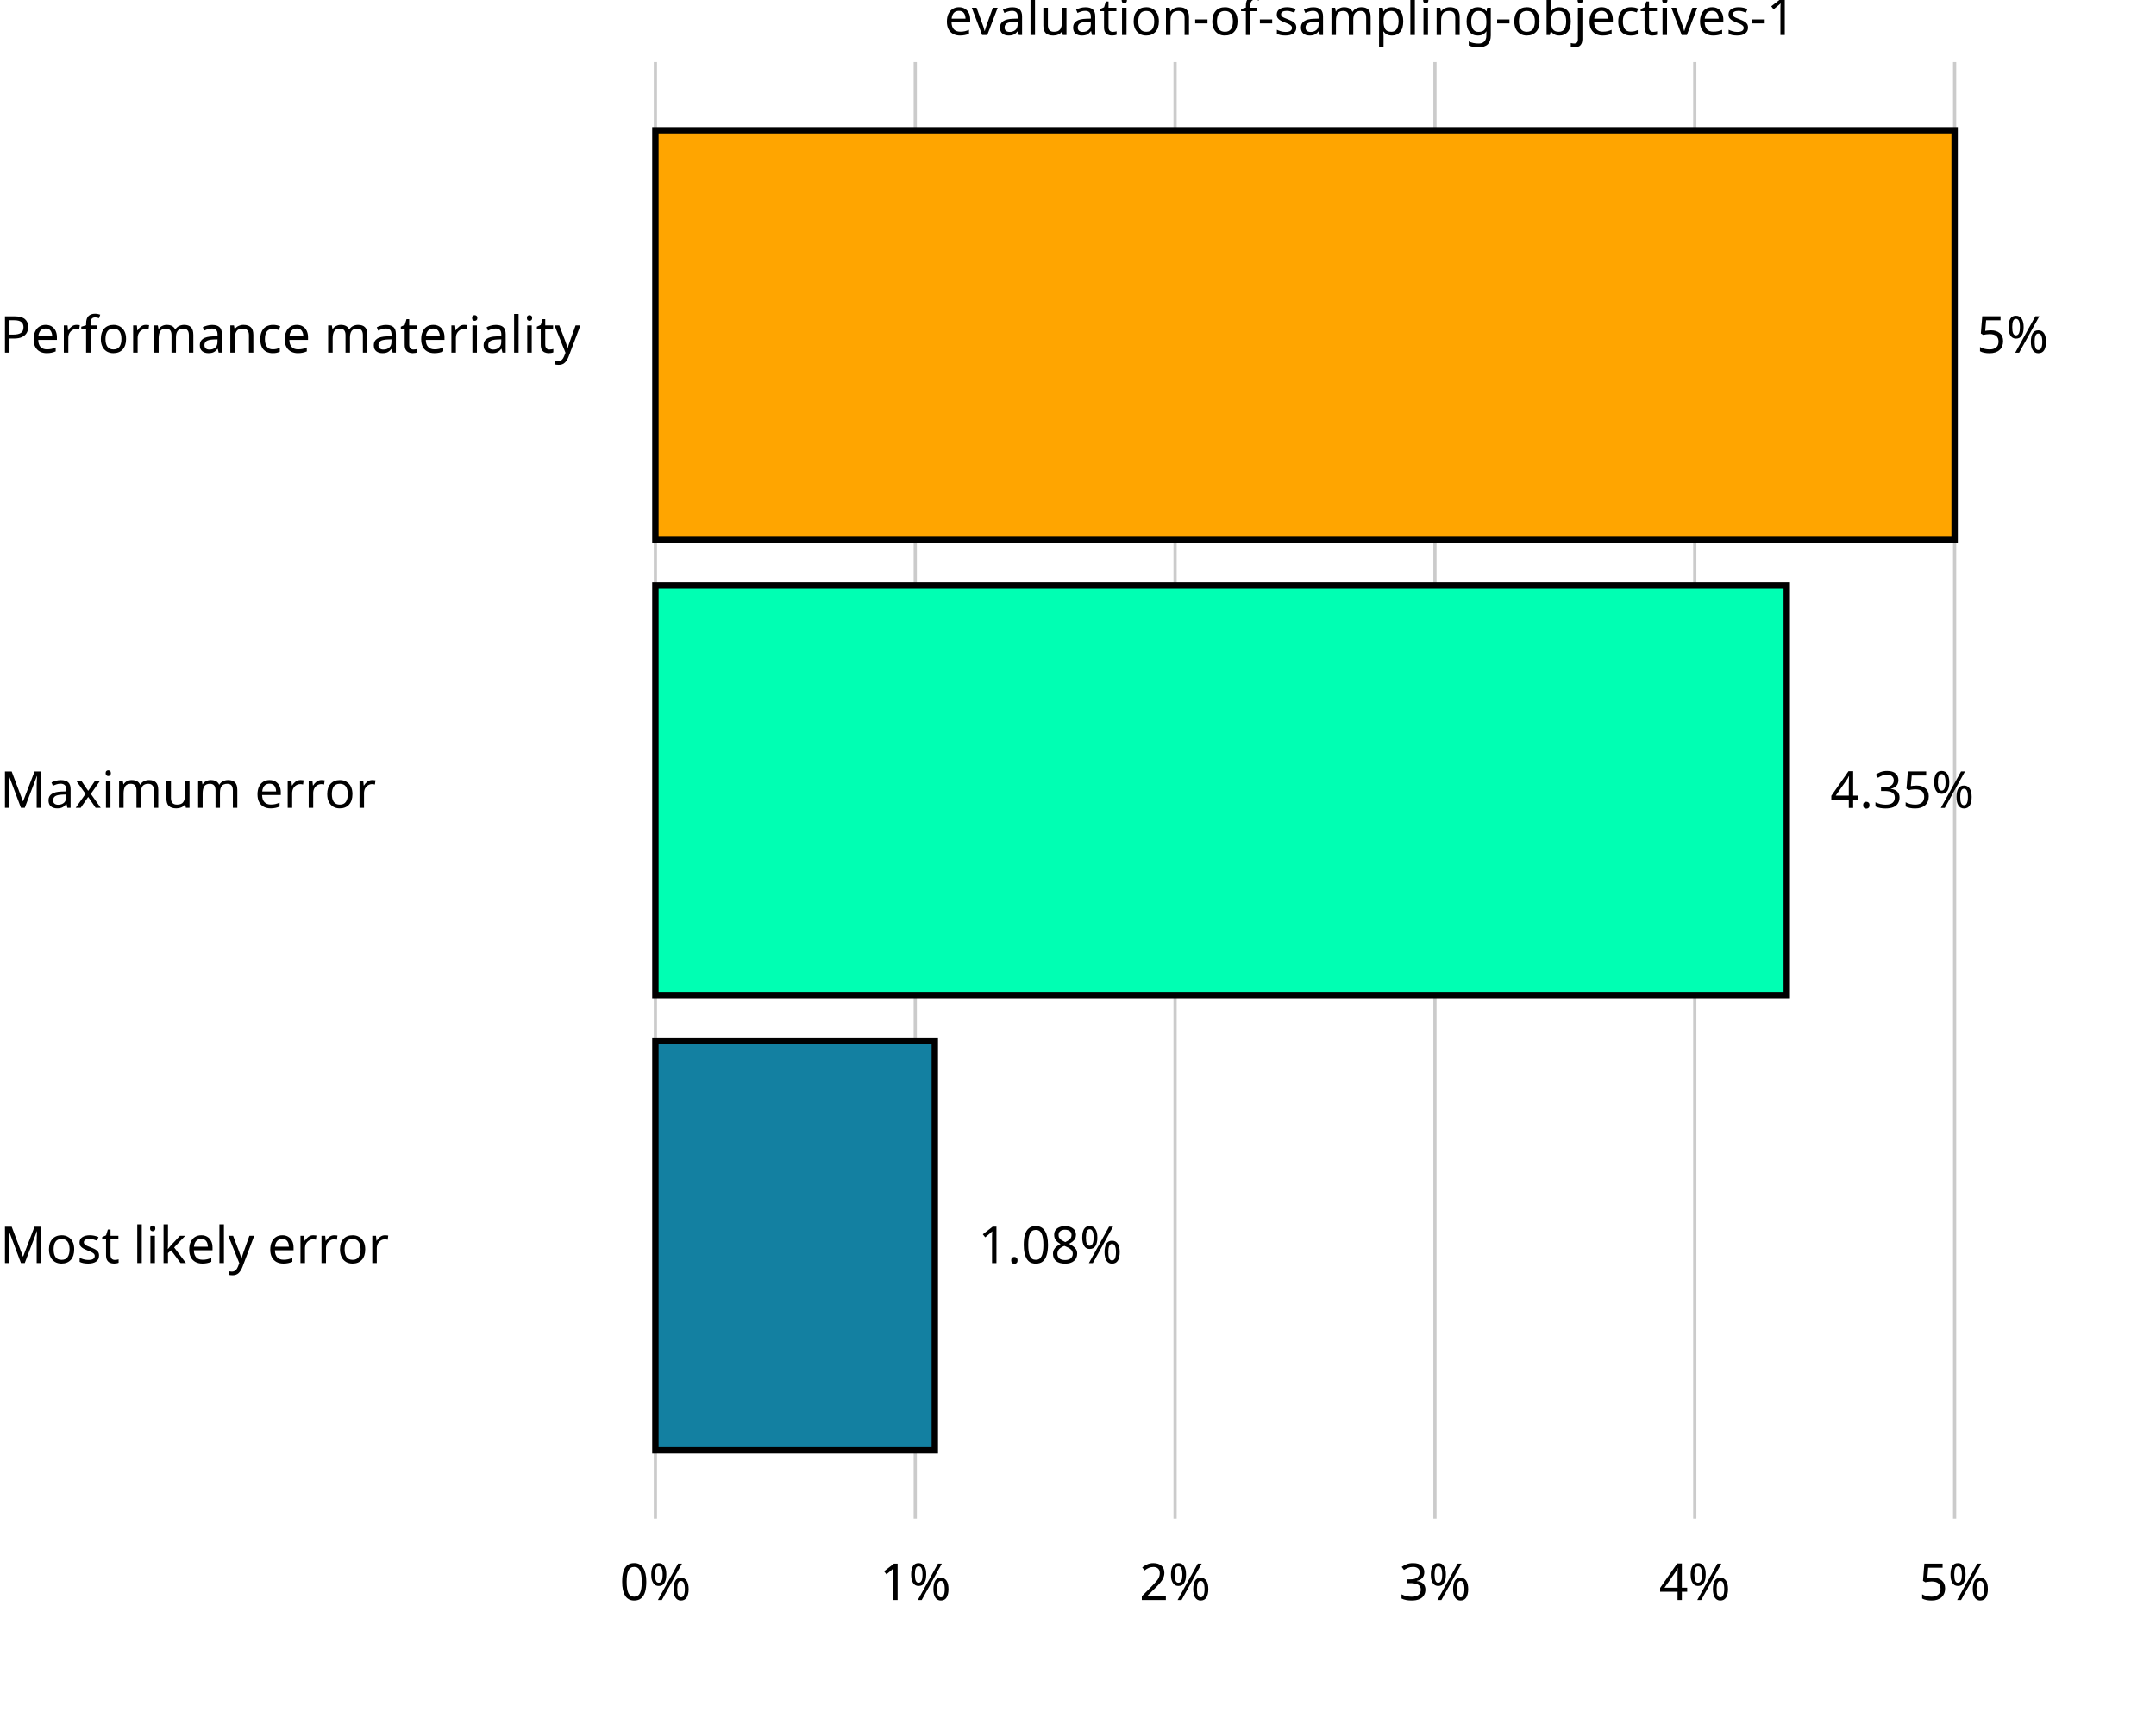
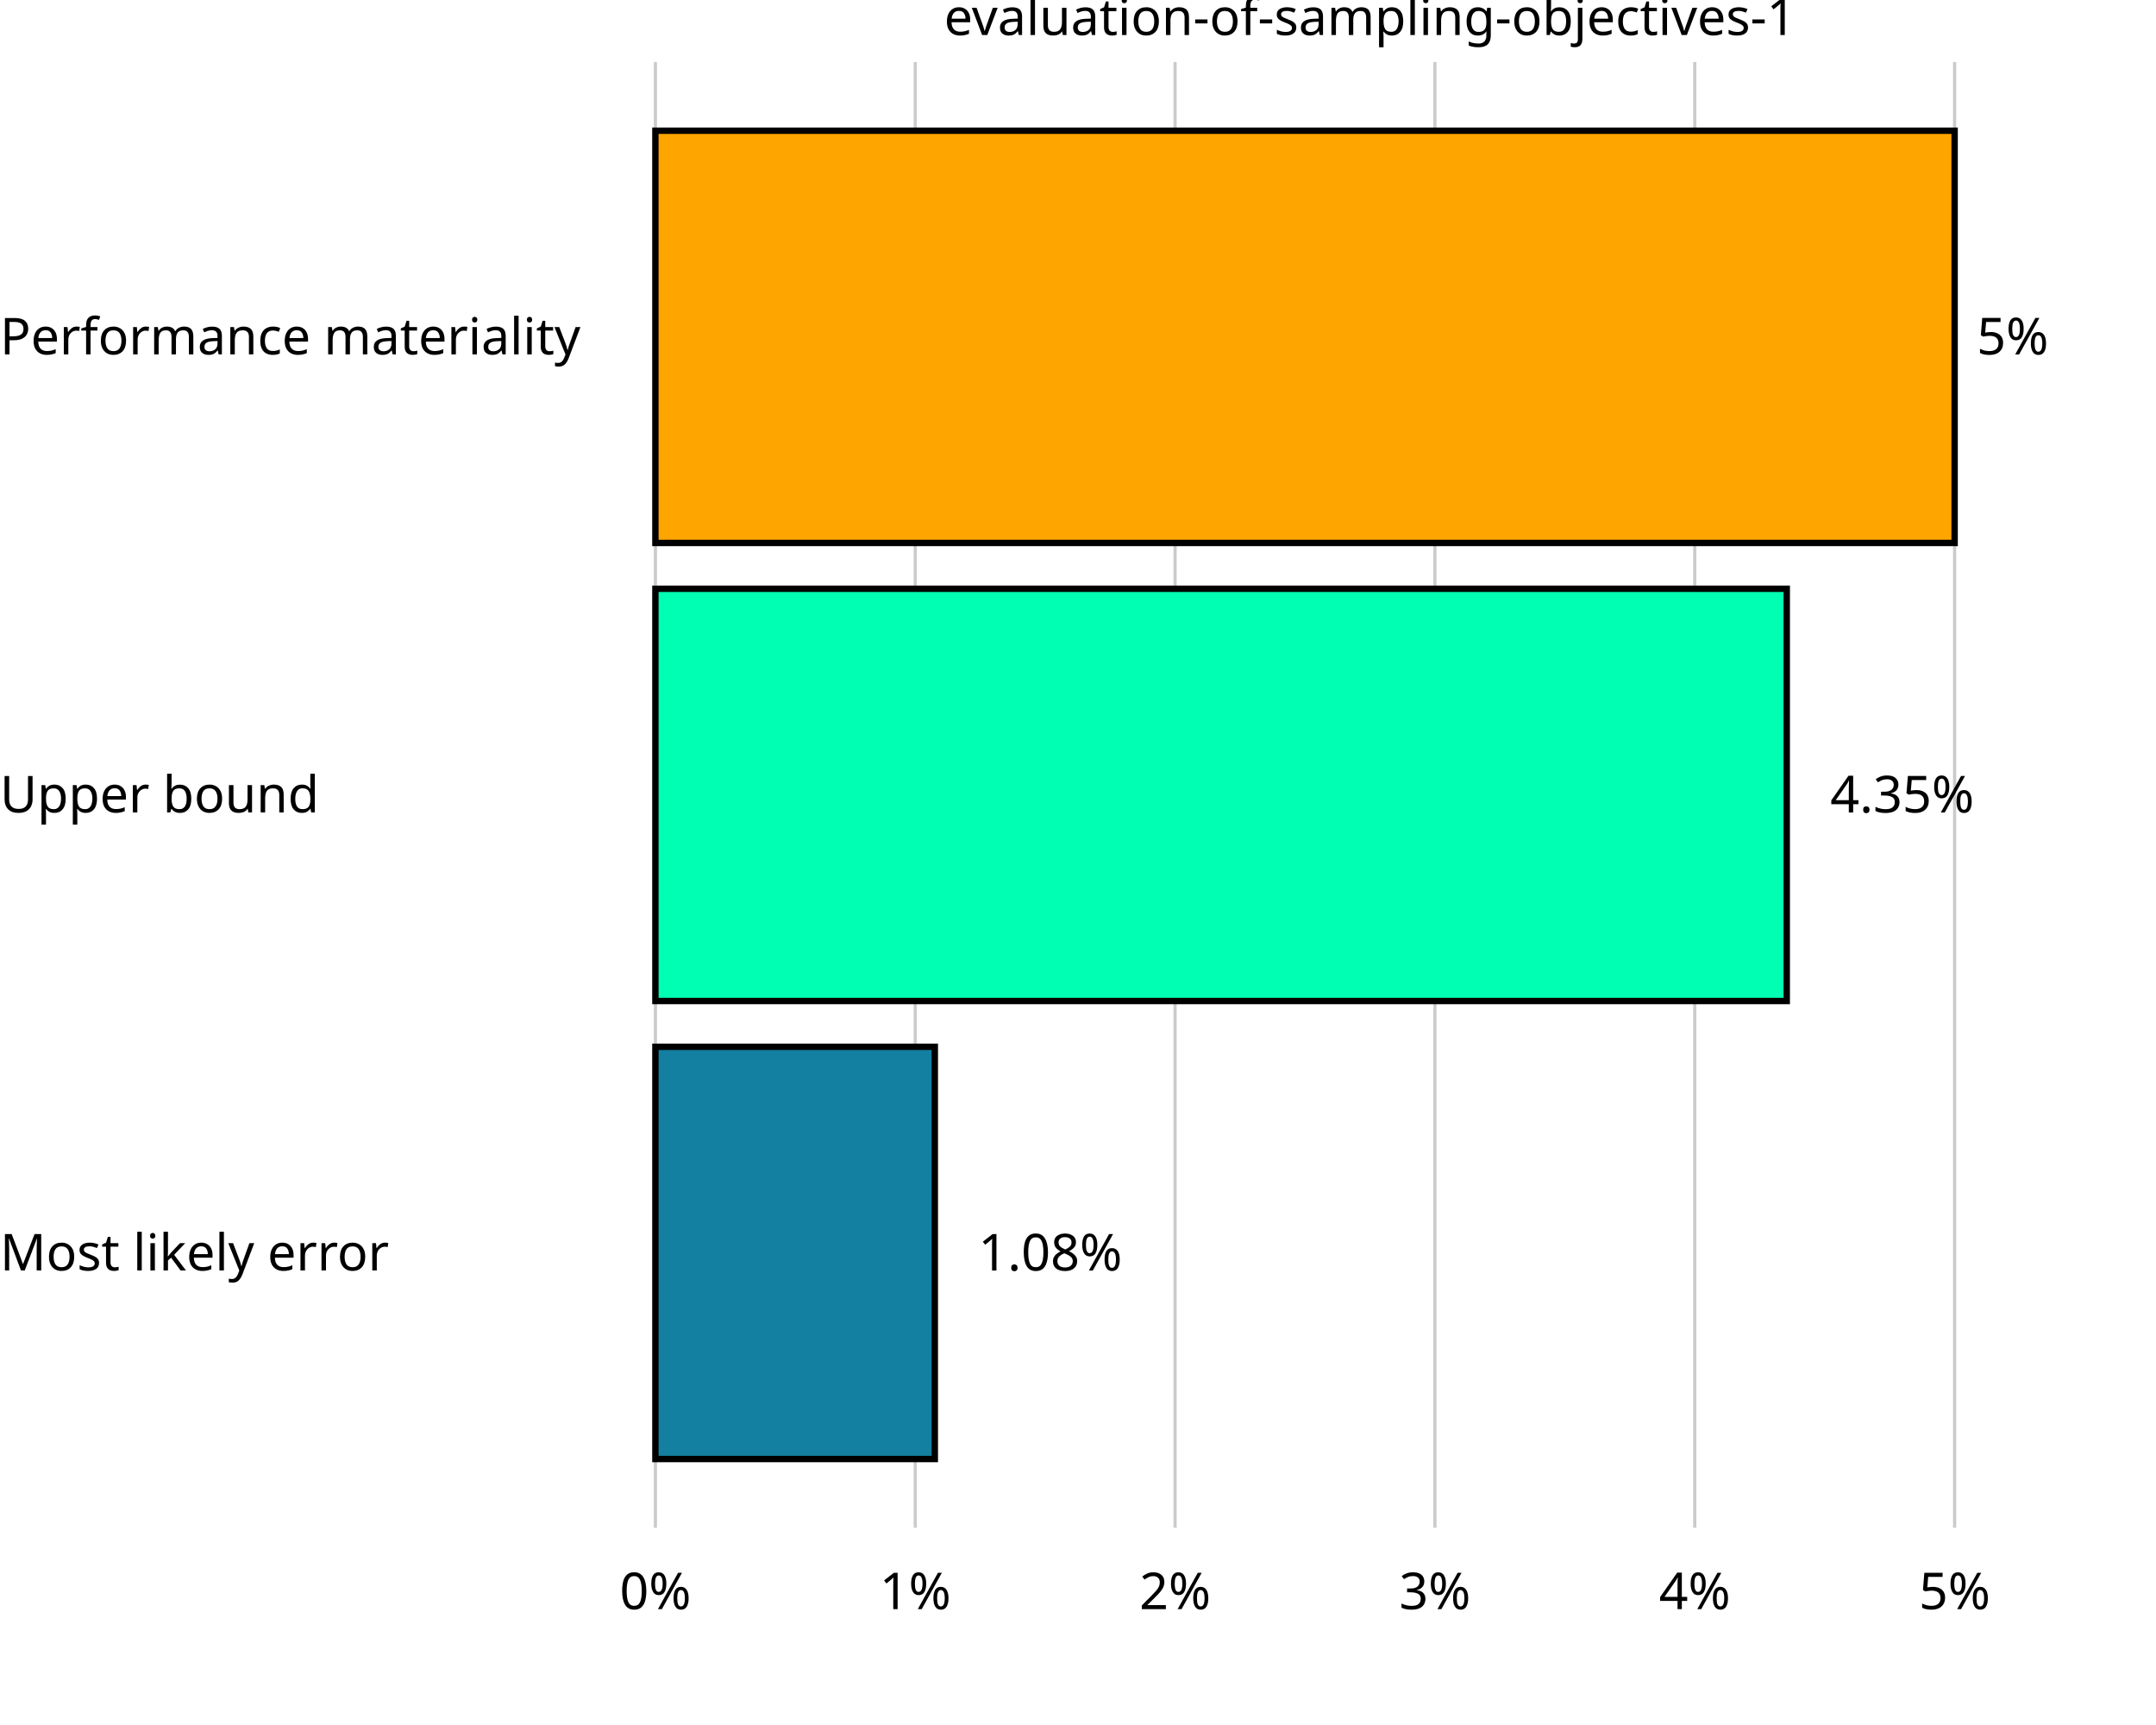
<svg xmlns="http://www.w3.org/2000/svg" class="svglite" data-engine-version="2.0" width="720.00pt" height="576.00pt" viewBox="0 0 720.00 576.00">
  <defs>
    <style type="text/css">
    .svglite line, .svglite polyline, .svglite polygon, .svglite path, .svglite rect, .svglite circle {
      fill: none;
      stroke: #000000;
      stroke-linecap: round;
      stroke-linejoin: round;
      stroke-miterlimit: 10.00;
    }
  </style>
  </defs>
  <rect width="100%" height="100%" style="stroke: none; fill: #FFFFFF;" />
  <defs>
    <clipPath id="cpMC4wMHw3MjAuMDB8MC4wMHw1NzYuMDA=">
      <rect x="0.00" y="0.00" width="720.00" height="576.00" />
    </clipPath>
  </defs>
  <g clip-path="url(#cpMC4wMHw3MjAuMDB8MC4wMHw1NzYuMDA=)">
    <rect x="0.00" y="0.00" width="720.00" height="576.00" style="stroke-width: 10.67; stroke: none;" />
  </g>
  <defs>
-     <clipPath id="cpMTk1LjAxfDcyMC4wMHwyMC43MXw1MDcuMDk=">
-       <rect x="195.01" y="20.71" width="524.99" height="486.39" />
+     <clipPath id="cpMTk1LjAxfDcyMC4wMHwyMC43MXw1MTAuMTQ=">
+       <rect x="195.01" y="20.71" width="524.99" height="489.43" />
    </clipPath>
  </defs>
-   <g clip-path="url(#cpMTk1LjAxfDcyMC4wMHwyMC43MXw1MDcuMDk=)">
-     <rect x="195.01" y="20.71" width="524.99" height="486.39" style="stroke-width: 10.67; stroke: none;" />
-     <polyline points="218.87,507.09 218.87,20.71 " style="stroke-width: 1.07; stroke: #CBCBCB; stroke-linecap: butt;" />
-     <polyline points="305.65,507.09 305.65,20.71 " style="stroke-width: 1.07; stroke: #CBCBCB; stroke-linecap: butt;" />
-     <polyline points="392.42,507.09 392.42,20.71 " style="stroke-width: 1.07; stroke: #CBCBCB; stroke-linecap: butt;" />
-     <polyline points="479.20,507.09 479.20,20.71 " style="stroke-width: 1.07; stroke: #CBCBCB; stroke-linecap: butt;" />
-     <polyline points="565.97,507.09 565.97,20.71 " style="stroke-width: 1.07; stroke: #CBCBCB; stroke-linecap: butt;" />
-     <polyline points="652.75,507.09 652.75,20.71 " style="stroke-width: 1.07; stroke: #CBCBCB; stroke-linecap: butt;" />
-     <rect x="218.87" y="347.50" width="93.31" height="136.80" style="stroke-width: 2.13; stroke-linecap: square; stroke-linejoin: miter; fill: #1380A1;" />
-     <rect x="218.87" y="195.50" width="377.82" height="136.80" style="stroke-width: 2.13; stroke-linecap: square; stroke-linejoin: miter; fill: #00FFB3;" />
-     <rect x="218.87" y="43.51" width="433.88" height="136.80" style="stroke-width: 2.13; stroke-linecap: square; stroke-linejoin: miter; fill: #FFA500;" />
-     <text x="326.70" y="421.77" style="font-size: 17.07px; font-family: sans;" textLength="48.41px" lengthAdjust="spacingAndGlyphs">1.08%</text>
-     <text x="611.21" y="269.78" style="font-size: 17.07px; font-family: sans;" textLength="48.41px" lengthAdjust="spacingAndGlyphs">4.35%</text>
-     <text x="660.15" y="117.78" style="font-size: 17.07px; font-family: sans;" textLength="24.68px" lengthAdjust="spacingAndGlyphs">5%</text>
-     <rect x="195.01" y="20.71" width="524.99" height="486.39" style="stroke-width: 0.00; stroke: none;" />
+   <g clip-path="url(#cpMTk1LjAxfDcyMC4wMHwyMC43MXw1MTAuMTQ=)">
+     <rect x="195.01" y="20.71" width="524.99" height="489.43" style="stroke-width: 10.67; stroke: none;" />
+     <polyline points="218.87,510.14 218.87,20.71 " style="stroke-width: 1.07; stroke: #CBCBCB; stroke-linecap: butt;" />
+     <polyline points="305.65,510.14 305.65,20.71 " style="stroke-width: 1.07; stroke: #CBCBCB; stroke-linecap: butt;" />
+     <polyline points="392.42,510.14 392.42,20.71 " style="stroke-width: 1.07; stroke: #CBCBCB; stroke-linecap: butt;" />
+     <polyline points="479.20,510.14 479.20,20.71 " style="stroke-width: 1.07; stroke: #CBCBCB; stroke-linecap: butt;" />
+     <polyline points="565.97,510.14 565.97,20.71 " style="stroke-width: 1.07; stroke: #CBCBCB; stroke-linecap: butt;" />
+     <polyline points="652.75,510.14 652.75,20.71 " style="stroke-width: 1.07; stroke: #CBCBCB; stroke-linecap: butt;" />
+     <rect x="218.87" y="349.54" width="93.31" height="137.65" style="stroke-width: 2.13; stroke-linecap: square; stroke-linejoin: miter; fill: #1380A1;" />
+     <rect x="218.87" y="196.60" width="377.82" height="137.65" style="stroke-width: 2.13; stroke-linecap: square; stroke-linejoin: miter; fill: #00FFB3;" />
+     <rect x="218.87" y="43.65" width="433.88" height="137.65" style="stroke-width: 2.13; stroke-linecap: square; stroke-linejoin: miter; fill: #FFA500;" />
+     <text x="326.70" y="424.25" style="font-size: 17.07px; font-family: sans;" textLength="48.41px" lengthAdjust="spacingAndGlyphs">1.08%</text>
+     <text x="611.21" y="271.30" style="font-size: 17.07px; font-family: sans;" textLength="48.41px" lengthAdjust="spacingAndGlyphs">4.35%</text>
+     <text x="660.15" y="118.35" style="font-size: 17.07px; font-family: sans;" textLength="24.68px" lengthAdjust="spacingAndGlyphs">5%</text>
+     <rect x="195.01" y="20.71" width="524.99" height="489.43" style="stroke-width: 0.00; stroke: none;" />
  </g>
  <g clip-path="url(#cpMC4wMHw3MjAuMDB8MC4wMHw1NzYuMDA=)">
-     <polyline points="195.01,507.09 195.01,20.71 " style="stroke-width: 0.00; stroke: none; stroke-linecap: butt;" />
-     <text x="-0" y="421.75" style="font-size: 17.00px; font-family: sans;" textLength="119.98px" lengthAdjust="spacingAndGlyphs">Most likely error</text>
-     <text x="-0" y="269.75" style="font-size: 17.00px; font-family: sans;" textLength="114.31px" lengthAdjust="spacingAndGlyphs">Maximum error</text>
-     <text x="-0" y="117.76" style="font-size: 17.00px; font-family: sans;" textLength="179.53px" lengthAdjust="spacingAndGlyphs">Performance materiality</text>
-     <polyline points="195.01,507.09 720.00,507.09 " style="stroke-width: 0.00; stroke: none; stroke-linecap: butt;" />
-     <text x="218.87" y="534.27" text-anchor="middle" style="font-size: 17.00px; font-family: sans;" textLength="24.57px" lengthAdjust="spacingAndGlyphs">0%</text>
-     <text x="305.65" y="534.27" text-anchor="middle" style="font-size: 17.00px; font-family: sans;" textLength="24.57px" lengthAdjust="spacingAndGlyphs">1%</text>
-     <text x="392.42" y="534.27" text-anchor="middle" style="font-size: 17.00px; font-family: sans;" textLength="24.57px" lengthAdjust="spacingAndGlyphs">2%</text>
-     <text x="479.20" y="534.27" text-anchor="middle" style="font-size: 17.00px; font-family: sans;" textLength="24.57px" lengthAdjust="spacingAndGlyphs">3%</text>
-     <text x="565.97" y="534.27" text-anchor="middle" style="font-size: 17.00px; font-family: sans;" textLength="24.57px" lengthAdjust="spacingAndGlyphs">4%</text>
-     <text x="652.75" y="534.27" text-anchor="middle" style="font-size: 17.00px; font-family: sans;" textLength="24.57px" lengthAdjust="spacingAndGlyphs">5%</text>
+     <polyline points="195.01,510.14 195.01,20.71 " style="stroke-width: 0.00; stroke: none; stroke-linecap: butt;" />
+     <text x="-0" y="424.22" style="font-size: 17.00px; font-family: sans;" textLength="119.98px" lengthAdjust="spacingAndGlyphs">Most likely error</text>
+     <text x="-0" y="271.27" style="font-size: 17.00px; font-family: sans;" textLength="98.31px" lengthAdjust="spacingAndGlyphs">Upper bound</text>
+     <text x="-0" y="118.33" style="font-size: 17.00px; font-family: sans;" textLength="179.53px" lengthAdjust="spacingAndGlyphs">Performance materiality</text>
+     <polyline points="195.01,510.14 720.00,510.14 " style="stroke-width: 0.00; stroke: none; stroke-linecap: butt;" />
+     <text x="218.87" y="537.32" text-anchor="middle" style="font-size: 17.00px; font-family: sans;" textLength="24.57px" lengthAdjust="spacingAndGlyphs">0%</text>
+     <text x="305.65" y="537.32" text-anchor="middle" style="font-size: 17.00px; font-family: sans;" textLength="24.57px" lengthAdjust="spacingAndGlyphs">1%</text>
+     <text x="392.42" y="537.32" text-anchor="middle" style="font-size: 17.00px; font-family: sans;" textLength="24.57px" lengthAdjust="spacingAndGlyphs">2%</text>
+     <text x="479.20" y="537.32" text-anchor="middle" style="font-size: 17.00px; font-family: sans;" textLength="24.57px" lengthAdjust="spacingAndGlyphs">3%</text>
+     <text x="565.97" y="537.32" text-anchor="middle" style="font-size: 17.00px; font-family: sans;" textLength="24.57px" lengthAdjust="spacingAndGlyphs">4%</text>
+     <text x="652.75" y="537.32" text-anchor="middle" style="font-size: 17.00px; font-family: sans;" textLength="24.57px" lengthAdjust="spacingAndGlyphs">5%</text>
    <text x="457.50" y="11.70" text-anchor="middle" style="font-size: 17.00px; font-family: sans;" textLength="267.44px" lengthAdjust="spacingAndGlyphs">evaluation-of-sampling-objectives-1</text>
  </g>
</svg>
